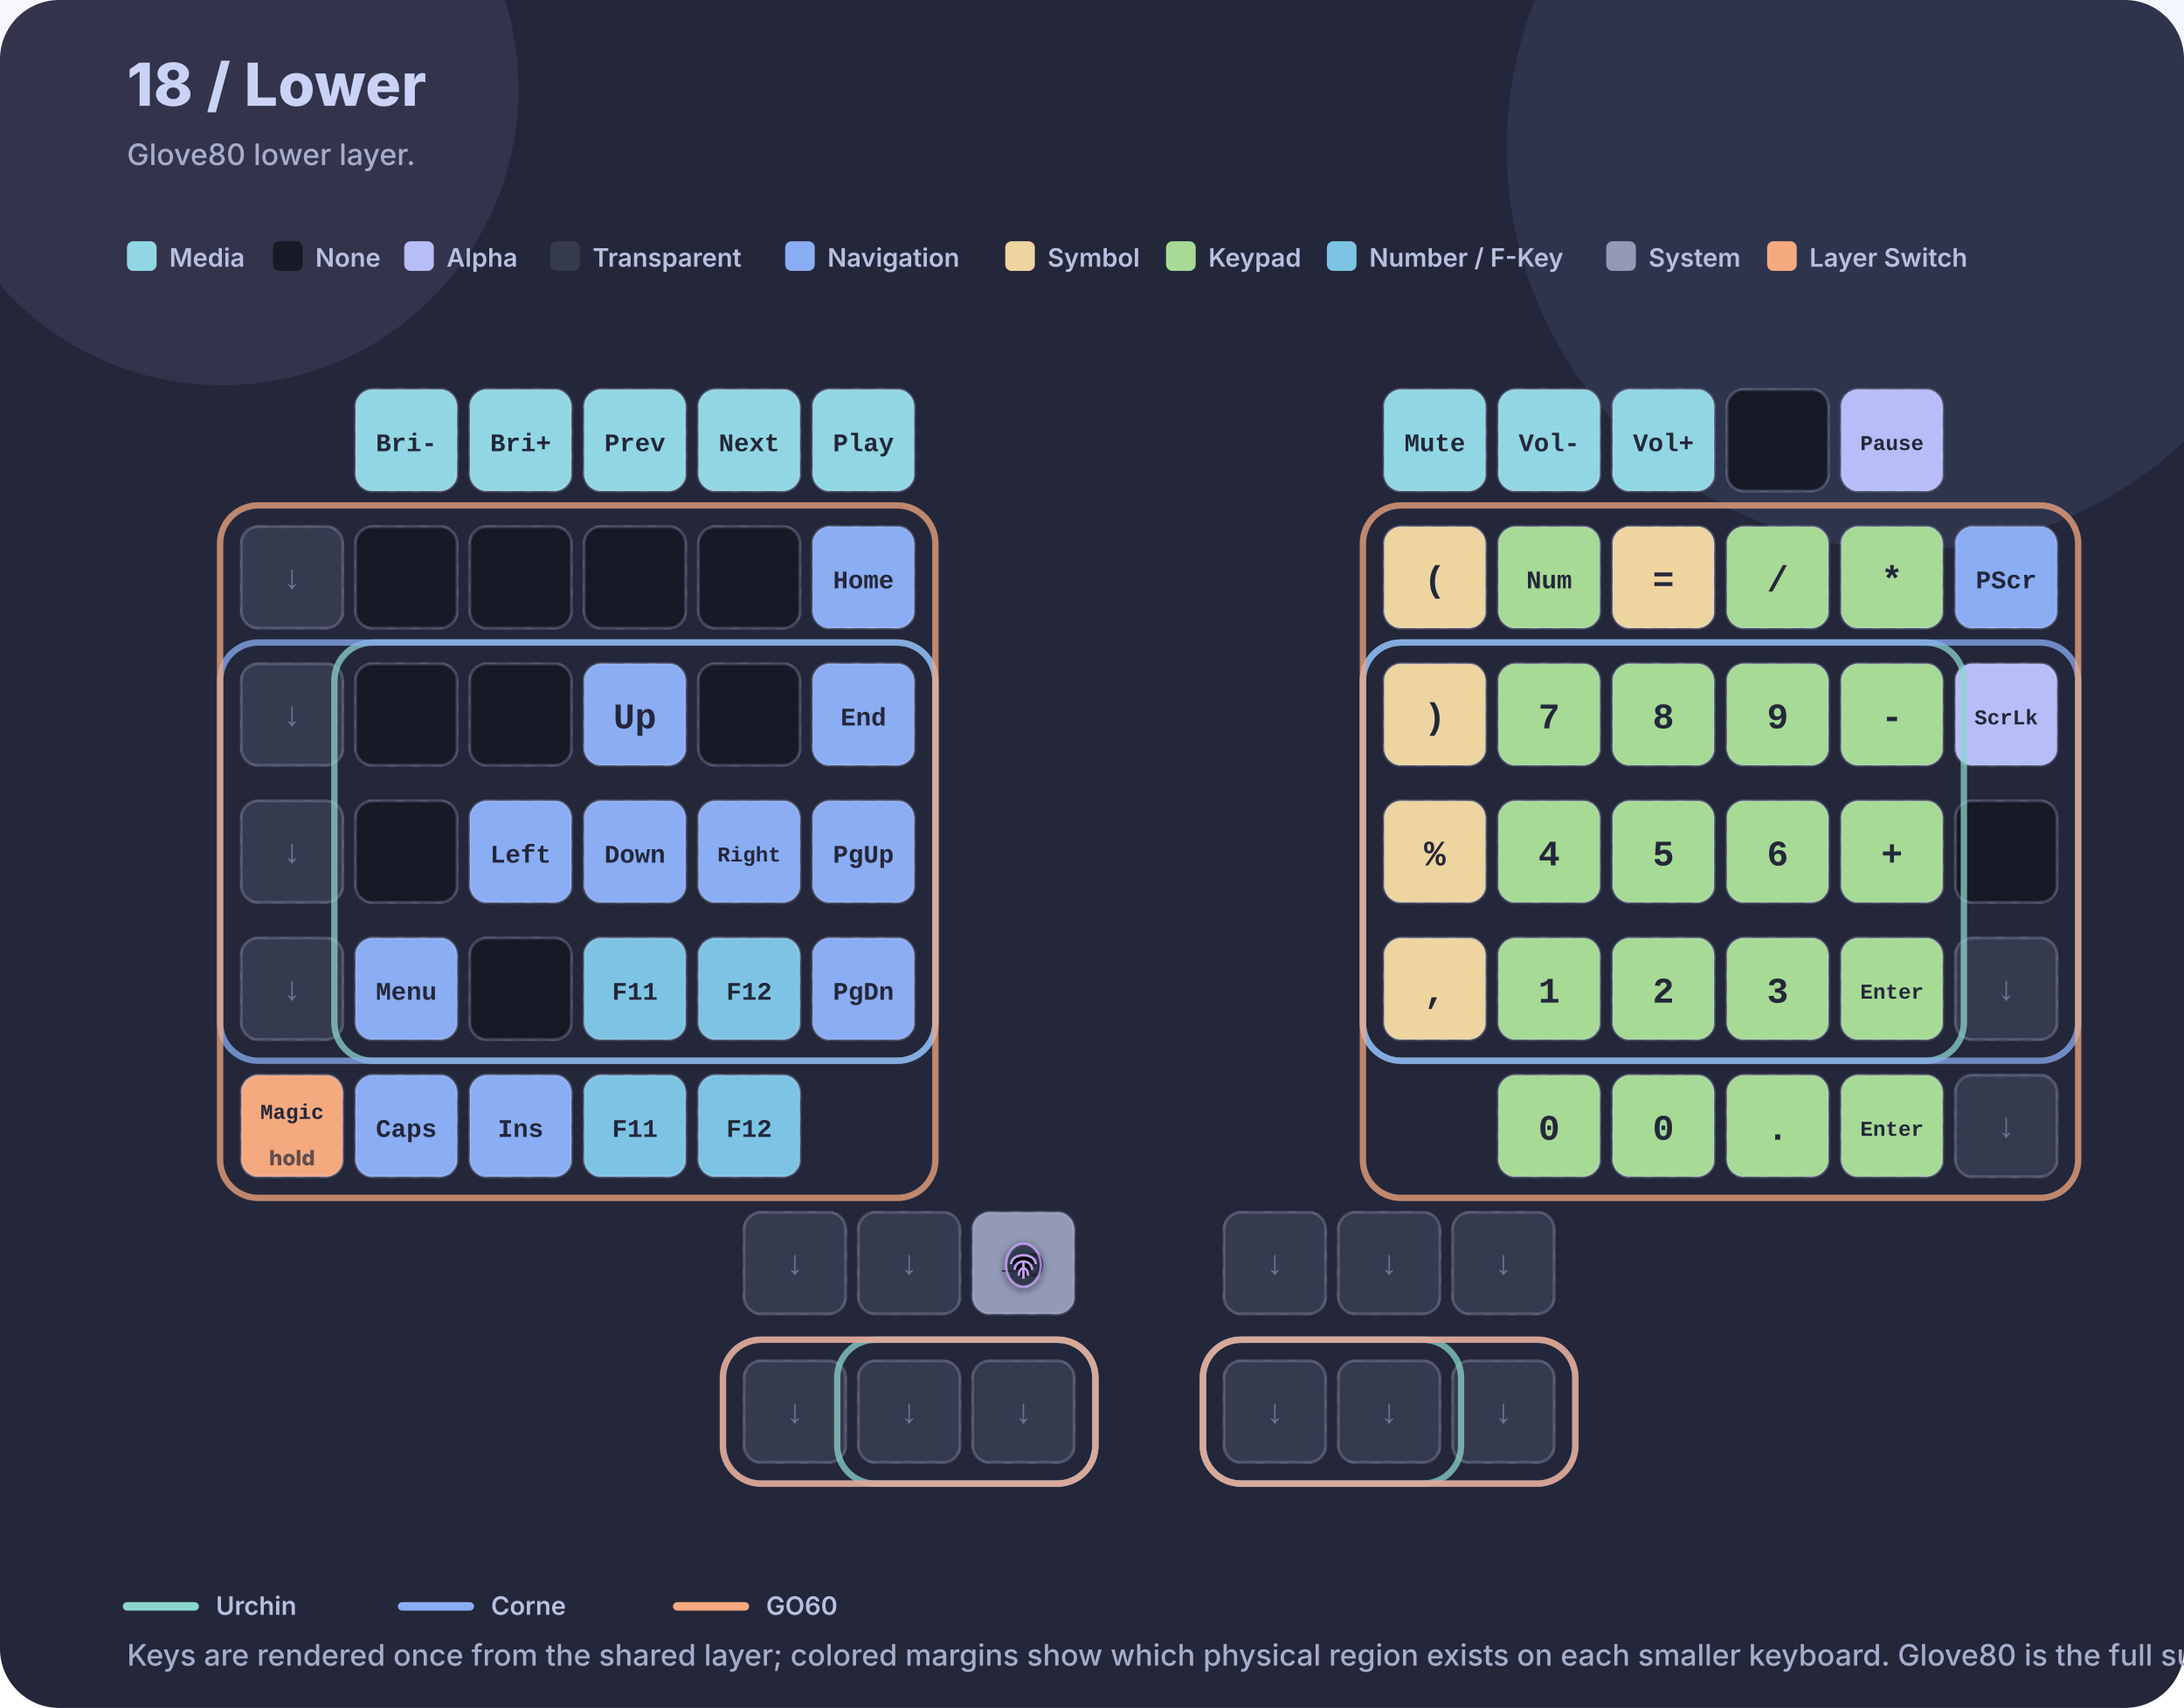
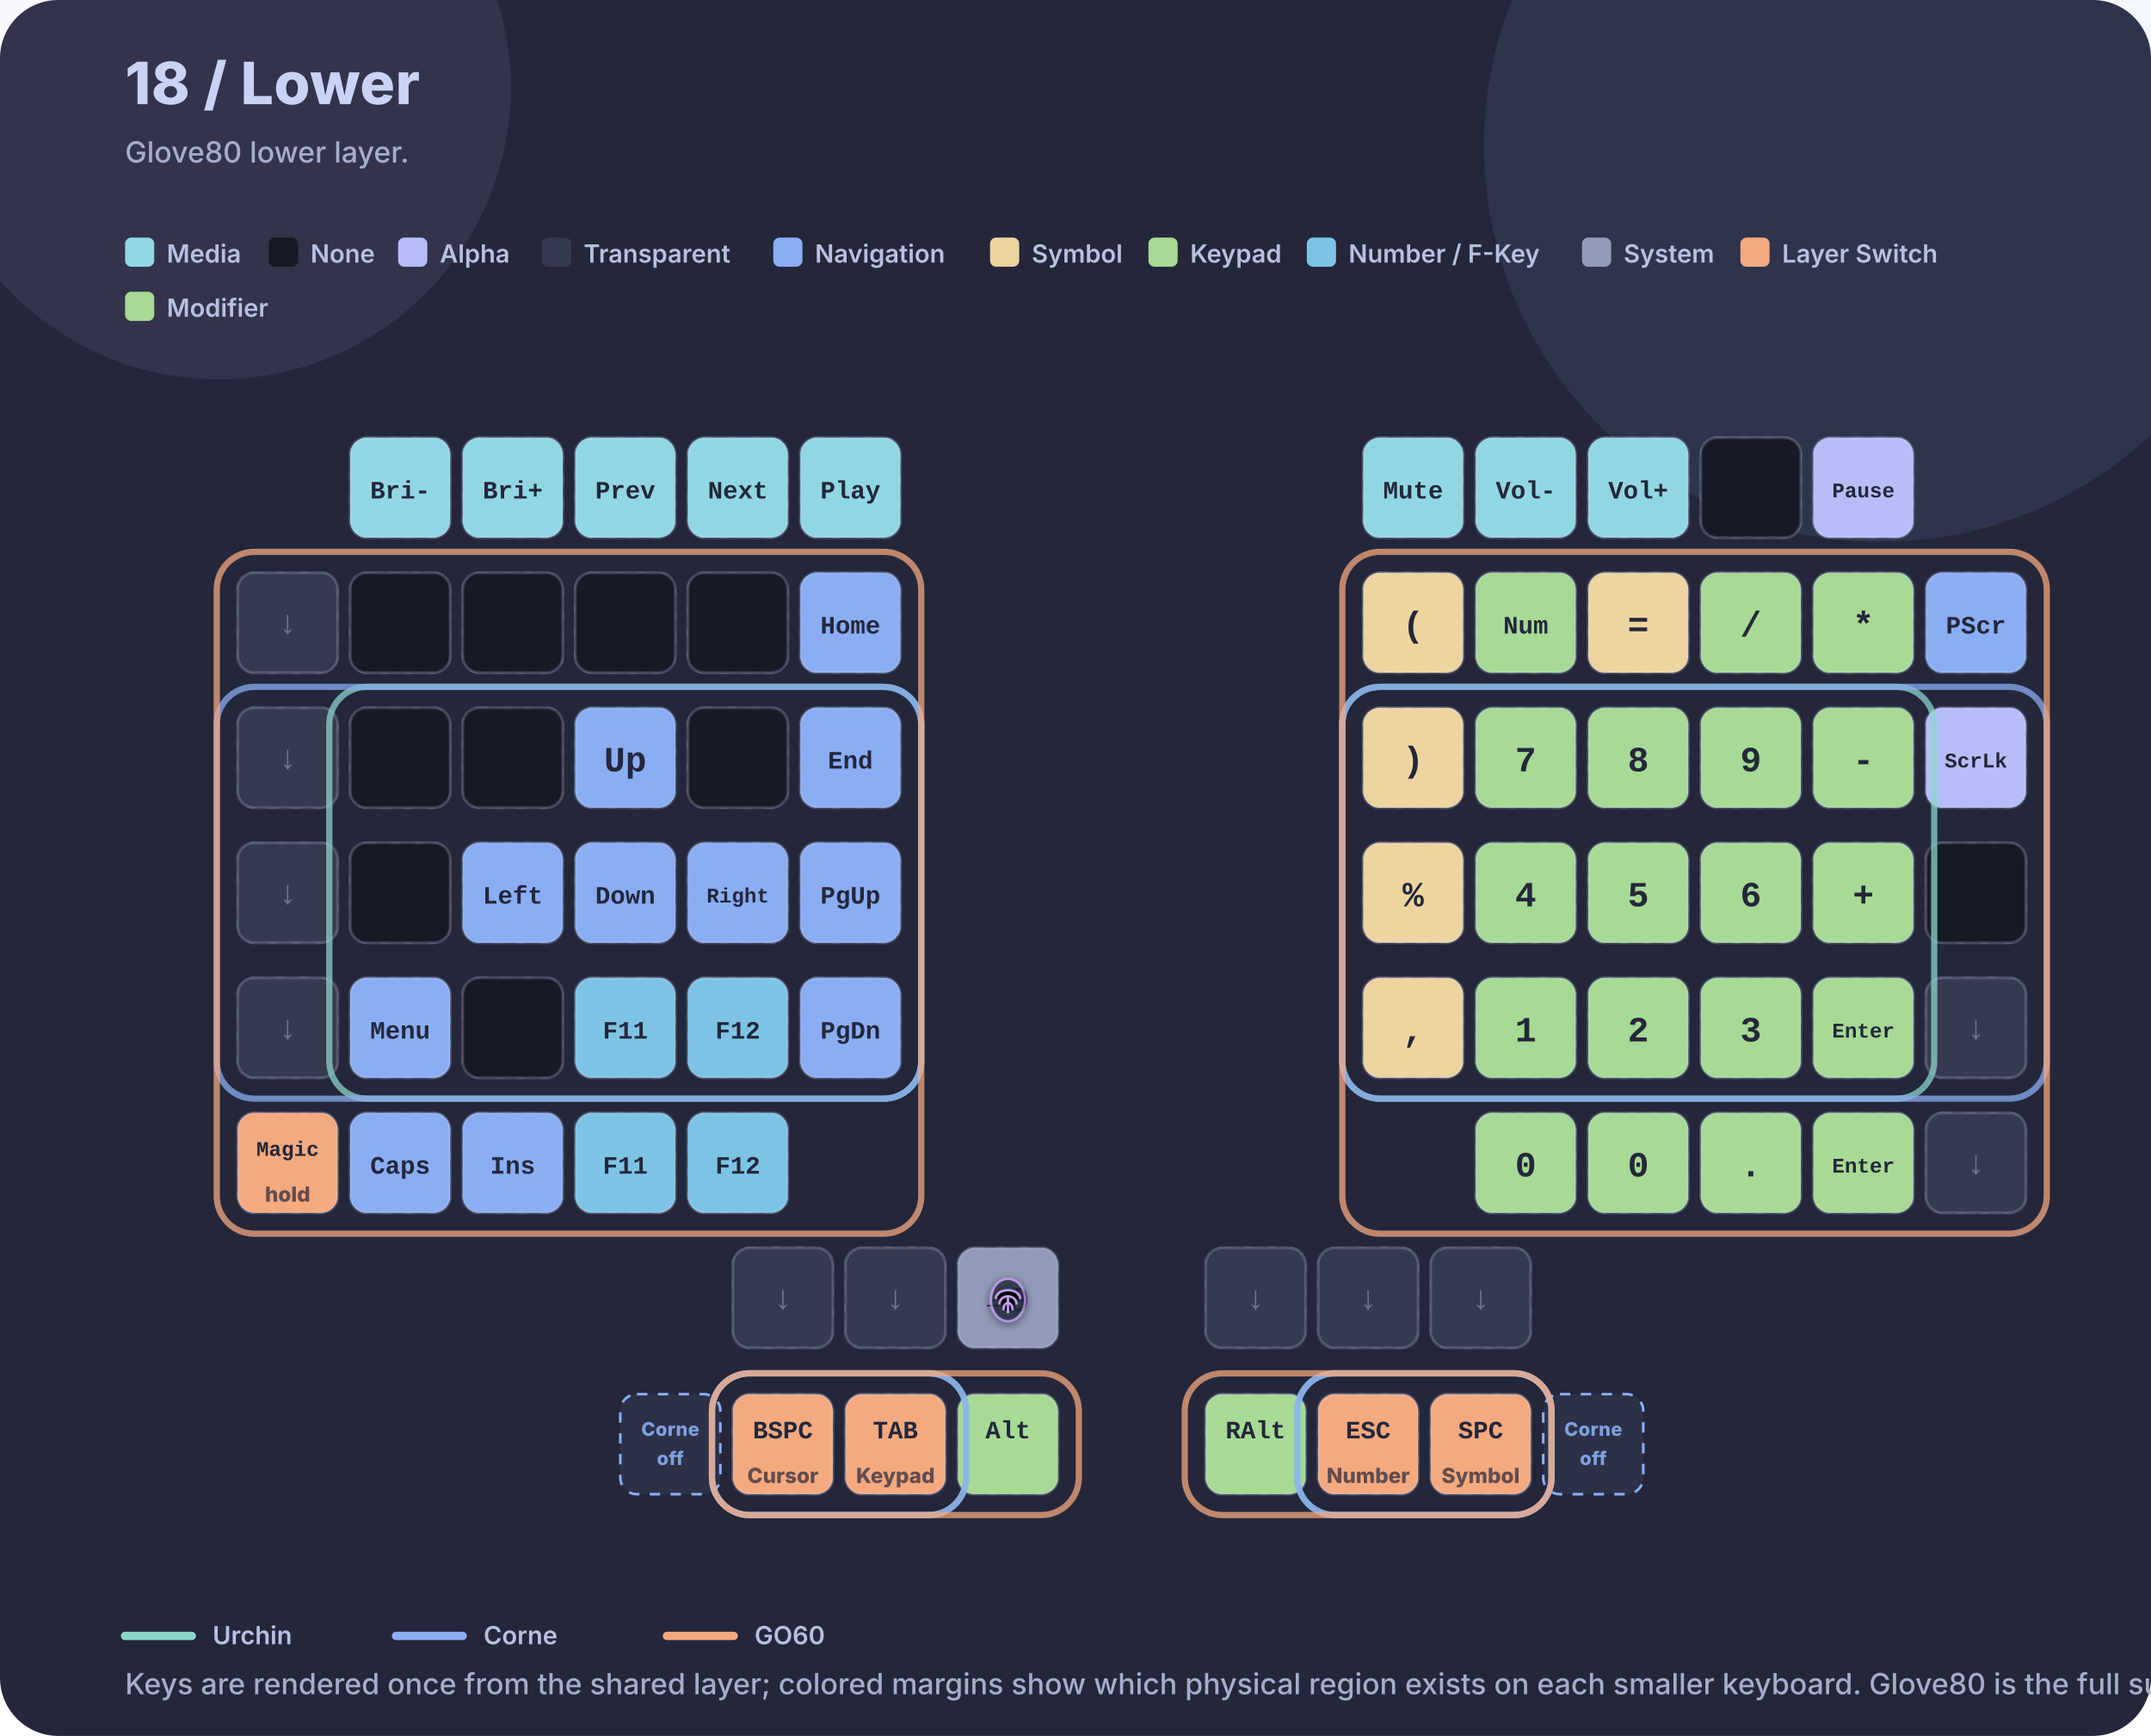
- <svg xmlns="http://www.w3.org/2000/svg" width="1032" height="807" viewBox="0 0 1032 807" role="img" aria-labelledby="title desc">
+ <svg xmlns="http://www.w3.org/2000/svg" width="1032" height="833" viewBox="0 0 1032 833" role="img" aria-labelledby="title desc">
  <style>
    .title { font: 800 28px Inter, Avenir Next, Segoe UI, sans-serif; fill: #cad3f5; letter-spacing: .2px; }
    .subtitle { font: 500 14px Inter, Avenir Next, Segoe UI, sans-serif; fill: #a5adcb; }
    .legend-text { font: 600 12px Inter, Avenir Next, Segoe UI, sans-serif; fill: #b8c0e0; }
    .tap { font-family: Berkeley Mono, SFMono-Regular, Consolas, Liberation Mono, monospace; font-weight: 800; text-anchor: middle; dominant-baseline: central; }
    .tap.transparent { font-size: 16px; fill: #6e738d; }
    .hold { font: 800 10px Inter, Avenir Next, Segoe UI, sans-serif; text-anchor: middle; dominant-baseline: central; }
    .key { stroke: rgba(202,211,245,.22); stroke-width: 1.4; }
    .ghost-key { fill: transparent; stroke: rgba(202,211,245,.13); stroke-width: 1; stroke-dasharray: 4 7; }
+     .corne-disabled-thumb rect { fill: rgba(138,173,244,.08); stroke: #8aadf4; stroke-width: 1.25; stroke-dasharray: 5 5; }
+     .corne-disabled-thumb text { font: 800 9px Inter, Avenir Next, Segoe UI, sans-serif; fill: #8aadf4; text-anchor: middle; letter-spacing: .15px; opacity: .88; }
    .keyboard-boundary { fill: transparent; stroke-width: 3; opacity: .74; }
    .layer-activator { opacity: .96; filter: drop-shadow(0 1px 2px rgba(24,25,38,.8)); }
    .layer-activator * { stroke: #24273a; stroke-width: 1.15; }
    .outline-legend-line { stroke-width: 4; stroke-linecap: round; }
    .shortcut path { fill: none; stroke: #8bd5ca; stroke-width: 1.2; opacity: .62; stroke-linecap: round; }
    .shortcut circle { fill: #8bd5ca; stroke: #24273a; stroke-width: 1.5; }
    .shortcut rect { fill: #181926; stroke: #8bd5ca; stroke-width: 1.2; }
    .shortcut text { font: 800 11px Inter, Avenir Next, Segoe UI, sans-serif; fill: #cad3f5; text-anchor: middle; letter-spacing: .2px; }
  </style>
-   <rect x="0" y="0" width="1032" height="807" rx="28" fill="#24273a" />
+   <rect x="0" y="0" width="1032" height="833" rx="28" fill="#24273a" />
  <circle cx="105" cy="42" r="140" fill="#c6a0f6" opacity="0.10" />
  <circle cx="902" cy="70" r="190" fill="#8aadf4" opacity="0.10" />
  <text x="60" y="50" class="title">18 / Lower</text>
  <text x="60" y="78" class="subtitle">Glove80 lower layer.</text>
  <rect x="60" y="114" width="14" height="14" rx="3" fill="#91d7e3" />
  <text x="80" y="126" class="legend-text">Media</text>
  <rect x="129" y="114" width="14" height="14" rx="3" fill="#181926" />
  <text x="149" y="126" class="legend-text">None</text>
  <rect x="191" y="114" width="14" height="14" rx="3" fill="#b7bdf8" />
  <text x="211" y="126" class="legend-text">Alpha</text>
  <rect x="260" y="114" width="14" height="14" rx="3" fill="#363a4f" />
  <text x="280" y="126" class="legend-text">Transparent</text>
  <rect x="371" y="114" width="14" height="14" rx="3" fill="#8aadf4" />
  <text x="391" y="126" class="legend-text">Navigation</text>
  <rect x="475" y="114" width="14" height="14" rx="3" fill="#eed49f" />
  <text x="495" y="126" class="legend-text">Symbol</text>
  <rect x="551" y="114" width="14" height="14" rx="3" fill="#a6da95" />
  <text x="571" y="126" class="legend-text">Keypad</text>
  <rect x="627" y="114" width="14" height="14" rx="3" fill="#7dc4e4" />
  <text x="647" y="126" class="legend-text">Number / F-Key</text>
  <rect x="759" y="114" width="14" height="14" rx="3" fill="#939ab7" />
  <text x="779" y="126" class="legend-text">System</text>
  <rect x="835" y="114" width="14" height="14" rx="3" fill="#f5a97f" />
  <text x="855" y="126" class="legend-text">Layer Switch</text>
-   <g transform="translate(60 184)">
+   <rect x="60" y="140" width="14" height="14" rx="3" fill="#a6da95" />
+   <text x="80" y="152" class="legend-text">Modifier</text>
+   <g transform="translate(60 210)">
    <rect class="ghost-key" x="108" y="0" width="48" height="48" rx="8" />
    <rect class="ghost-key" x="162" y="0" width="48" height="48" rx="8" />
    <rect class="ghost-key" x="216" y="0" width="48" height="48" rx="8" />
    <rect class="ghost-key" x="270" y="0" width="48" height="48" rx="8" />
    <rect class="ghost-key" x="324" y="0" width="48" height="48" rx="8" />
    <rect class="ghost-key" x="594" y="0" width="48" height="48" rx="8" />
    <rect class="ghost-key" x="648" y="0" width="48" height="48" rx="8" />
    <rect class="ghost-key" x="702" y="0" width="48" height="48" rx="8" />
    <rect class="ghost-key" x="756" y="0" width="48" height="48" rx="8" />
    <rect class="ghost-key" x="810" y="0" width="48" height="48" rx="8" />
    <rect class="ghost-key" x="54" y="64.8" width="48" height="48" rx="8" />
    <rect class="ghost-key" x="108" y="64.8" width="48" height="48" rx="8" />
    <rect class="ghost-key" x="162" y="64.8" width="48" height="48" rx="8" />
    <rect class="ghost-key" x="216" y="64.8" width="48" height="48" rx="8" />
    <rect class="ghost-key" x="270" y="64.8" width="48" height="48" rx="8" />
    <rect class="ghost-key" x="324" y="64.8" width="48" height="48" rx="8" />
    <rect class="ghost-key" x="594" y="64.8" width="48" height="48" rx="8" />
    <rect class="ghost-key" x="648" y="64.8" width="48" height="48" rx="8" />
    <rect class="ghost-key" x="702" y="64.8" width="48" height="48" rx="8" />
    <rect class="ghost-key" x="756" y="64.8" width="48" height="48" rx="8" />
    <rect class="ghost-key" x="810" y="64.8" width="48" height="48" rx="8" />
    <rect class="ghost-key" x="864" y="64.8" width="48" height="48" rx="8" />
    <rect class="ghost-key" x="54" y="129.6" width="48" height="48" rx="8" />
    <rect class="ghost-key" x="108" y="129.6" width="48" height="48" rx="8" />
    <rect class="ghost-key" x="162" y="129.6" width="48" height="48" rx="8" />
    <rect class="ghost-key" x="216" y="129.6" width="48" height="48" rx="8" />
    <rect class="ghost-key" x="270" y="129.6" width="48" height="48" rx="8" />
    <rect class="ghost-key" x="324" y="129.6" width="48" height="48" rx="8" />
    <rect class="ghost-key" x="594" y="129.6" width="48" height="48" rx="8" />
    <rect class="ghost-key" x="648" y="129.6" width="48" height="48" rx="8" />
    <rect class="ghost-key" x="702" y="129.6" width="48" height="48" rx="8" />
    <rect class="ghost-key" x="756" y="129.6" width="48" height="48" rx="8" />
    <rect class="ghost-key" x="810" y="129.6" width="48" height="48" rx="8" />
    <rect class="ghost-key" x="864" y="129.6" width="48" height="48" rx="8" />
    <rect class="ghost-key" x="54" y="194.4" width="48" height="48" rx="8" />
    <rect class="ghost-key" x="108" y="194.4" width="48" height="48" rx="8" />
    <rect class="ghost-key" x="162" y="194.4" width="48" height="48" rx="8" />
    <rect class="ghost-key" x="216" y="194.4" width="48" height="48" rx="8" />
    <rect class="ghost-key" x="270" y="194.4" width="48" height="48" rx="8" />
    <rect class="ghost-key" x="324" y="194.4" width="48" height="48" rx="8" />
    <rect class="ghost-key" x="594" y="194.4" width="48" height="48" rx="8" />
    <rect class="ghost-key" x="648" y="194.4" width="48" height="48" rx="8" />
    <rect class="ghost-key" x="702" y="194.4" width="48" height="48" rx="8" />
    <rect class="ghost-key" x="756" y="194.4" width="48" height="48" rx="8" />
    <rect class="ghost-key" x="810" y="194.4" width="48" height="48" rx="8" />
    <rect class="ghost-key" x="864" y="194.4" width="48" height="48" rx="8" />
    <rect class="ghost-key" x="54" y="259.2" width="48" height="48" rx="8" />
    <rect class="ghost-key" x="108" y="259.2" width="48" height="48" rx="8" />
    <rect class="ghost-key" x="162" y="259.2" width="48" height="48" rx="8" />
    <rect class="ghost-key" x="216" y="259.2" width="48" height="48" rx="8" />
    <rect class="ghost-key" x="270" y="259.2" width="48" height="48" rx="8" />
    <rect class="ghost-key" x="324" y="259.2" width="48" height="48" rx="8" />
    <rect class="ghost-key" x="291.6" y="388.8" width="48" height="48" rx="8" />
    <rect class="ghost-key" x="345.6" y="388.8" width="48" height="48" rx="8" />
    <rect class="ghost-key" x="399.6" y="388.8" width="48" height="48" rx="8" />
    <rect class="ghost-key" x="518.4" y="388.8" width="48" height="48" rx="8" />
    <rect class="ghost-key" x="572.4" y="388.8" width="48" height="48" rx="8" />
    <rect class="ghost-key" x="626.4" y="388.8" width="48" height="48" rx="8" />
    <rect class="ghost-key" x="594" y="259.2" width="48" height="48" rx="8" />
    <rect class="ghost-key" x="648" y="259.2" width="48" height="48" rx="8" />
    <rect class="ghost-key" x="702" y="259.2" width="48" height="48" rx="8" />
    <rect class="ghost-key" x="756" y="259.2" width="48" height="48" rx="8" />
    <rect class="ghost-key" x="810" y="259.2" width="48" height="48" rx="8" />
    <rect class="ghost-key" x="864" y="259.2" width="48" height="48" rx="8" />
    <rect class="ghost-key" x="54" y="324" width="48" height="48" rx="8" />
    <rect class="ghost-key" x="108" y="324" width="48" height="48" rx="8" />
    <rect class="ghost-key" x="162" y="324" width="48" height="48" rx="8" />
    <rect class="ghost-key" x="216" y="324" width="48" height="48" rx="8" />
    <rect class="ghost-key" x="270" y="324" width="48" height="48" rx="8" />
    <rect class="ghost-key" x="291.6" y="459" width="48" height="48" rx="8" />
    <rect class="ghost-key" x="345.6" y="459" width="48" height="48" rx="8" />
    <rect class="ghost-key" x="399.6" y="459" width="48" height="48" rx="8" />
    <rect class="ghost-key" x="518.4" y="459" width="48" height="48" rx="8" />
    <rect class="ghost-key" x="572.4" y="459" width="48" height="48" rx="8" />
    <rect class="ghost-key" x="626.4" y="459" width="48" height="48" rx="8" />
    <rect class="ghost-key" x="648" y="324" width="48" height="48" rx="8" />
    <rect class="ghost-key" x="702" y="324" width="48" height="48" rx="8" />
    <rect class="ghost-key" x="756" y="324" width="48" height="48" rx="8" />
    <rect class="ghost-key" x="810" y="324" width="48" height="48" rx="8" />
    <rect class="ghost-key" x="864" y="324" width="48" height="48" rx="8" />
+     <g class="corne-disabled-thumb" aria-label="Corne disabled thumb key">
+       <rect x="237.6" y="459" width="48" height="48" rx="8" />
+       <text x="261.6" y="479">Corne</text>
+       <text x="261.6" y="493">off</text>
+     </g>
+     <g class="corne-disabled-thumb" aria-label="Corne disabled thumb key">
+       <rect x="680.4" y="459" width="48" height="48" rx="8" />
+       <text x="704.4" y="479">Corne</text>
+       <text x="704.4" y="493">off</text>
+     </g>
    <rect class="key" x="108" y="0" width="48" height="48" rx="8" fill="#91d7e3" />
    <text x="132" y="26" class="tap" style="font-size:12px;fill:#24273a">Bri-</text>
    <rect class="key" x="162" y="0" width="48" height="48" rx="8" fill="#91d7e3" />
    <text x="186" y="26" class="tap" style="font-size:12px;fill:#24273a">Bri+</text>
    <rect class="key" x="216" y="0" width="48" height="48" rx="8" fill="#91d7e3" />
    <text x="240" y="26" class="tap" style="font-size:12px;fill:#24273a">Prev</text>
    <rect class="key" x="270" y="0" width="48" height="48" rx="8" fill="#91d7e3" />
    <text x="294" y="26" class="tap" style="font-size:12px;fill:#24273a">Next</text>
    <rect class="key" x="324" y="0" width="48" height="48" rx="8" fill="#91d7e3" />
    <text x="348" y="26" class="tap" style="font-size:12px;fill:#24273a">Play</text>
    <rect class="key" x="594" y="0" width="48" height="48" rx="8" fill="#91d7e3" />
    <text x="618" y="26" class="tap" style="font-size:12px;fill:#24273a">Mute</text>
    <rect class="key" x="648" y="0" width="48" height="48" rx="8" fill="#91d7e3" />
    <text x="672" y="26" class="tap" style="font-size:12px;fill:#24273a">Vol-</text>
    <rect class="key" x="702" y="0" width="48" height="48" rx="8" fill="#91d7e3" />
    <text x="726" y="26" class="tap" style="font-size:12px;fill:#24273a">Vol+</text>
    <rect class="key" x="756" y="0" width="48" height="48" rx="8" fill="#181926" />
    <rect class="key" x="810" y="0" width="48" height="48" rx="8" fill="#b7bdf8" />
    <text x="834" y="26" class="tap" style="font-size:10px;fill:#24273a">Pause</text>
    <rect class="key" x="54" y="64.8" width="48" height="48" rx="8" fill="#363a4f" />
    <text x="78" y="89.8" class="tap transparent">↓</text>
    <rect class="key" x="108" y="64.8" width="48" height="48" rx="8" fill="#181926" />
    <rect class="key" x="162" y="64.8" width="48" height="48" rx="8" fill="#181926" />
    <rect class="key" x="216" y="64.8" width="48" height="48" rx="8" fill="#181926" />
    <rect class="key" x="270" y="64.8" width="48" height="48" rx="8" fill="#181926" />
    <rect class="key" x="324" y="64.8" width="48" height="48" rx="8" fill="#8aadf4" />
    <text x="348" y="90.8" class="tap" style="font-size:12px;fill:#24273a">Home</text>
    <rect class="key" x="594" y="64.8" width="48" height="48" rx="8" fill="#eed49f" />
    <text x="618" y="90.8" class="tap" style="font-size:17px;fill:#24273a">(</text>
    <rect class="key" x="648" y="64.8" width="48" height="48" rx="8" fill="#a6da95" />
    <text x="672" y="90.8" class="tap" style="font-size:12px;fill:#24273a">Num</text>
    <rect class="key" x="702" y="64.8" width="48" height="48" rx="8" fill="#eed49f" />
    <text x="726" y="90.8" class="tap" style="font-size:17px;fill:#24273a">=</text>
    <rect class="key" x="756" y="64.8" width="48" height="48" rx="8" fill="#a6da95" />
    <text x="780" y="90.8" class="tap" style="font-size:17px;fill:#24273a">/</text>
    <rect class="key" x="810" y="64.8" width="48" height="48" rx="8" fill="#a6da95" />
    <text x="834" y="90.8" class="tap" style="font-size:17px;fill:#24273a">*</text>
    <rect class="key" x="864" y="64.8" width="48" height="48" rx="8" fill="#8aadf4" />
    <text x="888" y="90.8" class="tap" style="font-size:12px;fill:#24273a">PScr</text>
    <rect class="key" x="54" y="129.6" width="48" height="48" rx="8" fill="#363a4f" />
    <text x="78" y="154.6" class="tap transparent">↓</text>
    <rect class="key" x="108" y="129.6" width="48" height="48" rx="8" fill="#181926" />
    <rect class="key" x="162" y="129.6" width="48" height="48" rx="8" fill="#181926" />
    <rect class="key" x="216" y="129.6" width="48" height="48" rx="8" fill="#8aadf4" />
    <text x="240" y="155.6" class="tap" style="font-size:17px;fill:#24273a">Up</text>
    <rect class="key" x="270" y="129.6" width="48" height="48" rx="8" fill="#181926" />
    <rect class="key" x="324" y="129.6" width="48" height="48" rx="8" fill="#8aadf4" />
    <text x="348" y="155.6" class="tap" style="font-size:12px;fill:#24273a">End</text>
    <rect class="key" x="594" y="129.6" width="48" height="48" rx="8" fill="#eed49f" />
    <text x="618" y="155.6" class="tap" style="font-size:17px;fill:#24273a">)</text>
    <rect class="key" x="648" y="129.6" width="48" height="48" rx="8" fill="#a6da95" />
    <text x="672" y="155.6" class="tap" style="font-size:17px;fill:#24273a">7</text>
    <rect class="key" x="702" y="129.6" width="48" height="48" rx="8" fill="#a6da95" />
    <text x="726" y="155.6" class="tap" style="font-size:17px;fill:#24273a">8</text>
    <rect class="key" x="756" y="129.6" width="48" height="48" rx="8" fill="#a6da95" />
    <text x="780" y="155.6" class="tap" style="font-size:17px;fill:#24273a">9</text>
    <rect class="key" x="810" y="129.6" width="48" height="48" rx="8" fill="#a6da95" />
    <text x="834" y="155.6" class="tap" style="font-size:17px;fill:#24273a">-</text>
    <rect class="key" x="864" y="129.6" width="48" height="48" rx="8" fill="#b7bdf8" />
    <text x="888" y="155.6" class="tap" style="font-size:10px;fill:#24273a">ScrLk</text>
    <rect class="key" x="54" y="194.4" width="48" height="48" rx="8" fill="#363a4f" />
    <text x="78" y="219.4" class="tap transparent">↓</text>
    <rect class="key" x="108" y="194.4" width="48" height="48" rx="8" fill="#181926" />
    <rect class="key" x="162" y="194.4" width="48" height="48" rx="8" fill="#8aadf4" />
    <text x="186" y="220.4" class="tap" style="font-size:12px;fill:#24273a">Left</text>
    <rect class="key" x="216" y="194.4" width="48" height="48" rx="8" fill="#8aadf4" />
    <text x="240" y="220.4" class="tap" style="font-size:12px;fill:#24273a">Down</text>
    <rect class="key" x="270" y="194.4" width="48" height="48" rx="8" fill="#8aadf4" />
    <text x="294" y="220.4" class="tap" style="font-size:10px;fill:#24273a">Right</text>
    <rect class="key" x="324" y="194.4" width="48" height="48" rx="8" fill="#8aadf4" />
    <text x="348" y="220.4" class="tap" style="font-size:12px;fill:#24273a">PgUp</text>
    <rect class="key" x="594" y="194.4" width="48" height="48" rx="8" fill="#eed49f" />
    <text x="618" y="220.4" class="tap" style="font-size:17px;fill:#24273a">%</text>
    <rect class="key" x="648" y="194.4" width="48" height="48" rx="8" fill="#a6da95" />
    <text x="672" y="220.4" class="tap" style="font-size:17px;fill:#24273a">4</text>
    <rect class="key" x="702" y="194.4" width="48" height="48" rx="8" fill="#a6da95" />
    <text x="726" y="220.4" class="tap" style="font-size:17px;fill:#24273a">5</text>
    <rect class="key" x="756" y="194.4" width="48" height="48" rx="8" fill="#a6da95" />
    <text x="780" y="220.4" class="tap" style="font-size:17px;fill:#24273a">6</text>
    <rect class="key" x="810" y="194.4" width="48" height="48" rx="8" fill="#a6da95" />
    <text x="834" y="220.4" class="tap" style="font-size:17px;fill:#24273a">+</text>
    <rect class="key" x="864" y="194.4" width="48" height="48" rx="8" fill="#181926" />
    <rect class="key" x="54" y="259.2" width="48" height="48" rx="8" fill="#363a4f" />
    <text x="78" y="284.2" class="tap transparent">↓</text>
    <rect class="key" x="108" y="259.2" width="48" height="48" rx="8" fill="#8aadf4" />
    <text x="132" y="285.2" class="tap" style="font-size:12px;fill:#24273a">Menu</text>
    <rect class="key" x="162" y="259.2" width="48" height="48" rx="8" fill="#181926" />
    <rect class="key" x="216" y="259.2" width="48" height="48" rx="8" fill="#7dc4e4" />
    <text x="240" y="285.2" class="tap" style="font-size:12px;fill:#24273a">F11</text>
    <rect class="key" x="270" y="259.2" width="48" height="48" rx="8" fill="#7dc4e4" />
    <text x="294" y="285.2" class="tap" style="font-size:12px;fill:#24273a">F12</text>
    <rect class="key" x="324" y="259.2" width="48" height="48" rx="8" fill="#8aadf4" />
    <text x="348" y="285.2" class="tap" style="font-size:12px;fill:#24273a">PgDn</text>
    <rect class="key" x="291.6" y="388.8" width="48" height="48" rx="8" fill="#363a4f" />
    <text x="315.6" y="413.8" class="tap transparent">↓</text>
    <rect class="key" x="345.6" y="388.8" width="48" height="48" rx="8" fill="#363a4f" />
    <text x="369.6" y="413.8" class="tap transparent">↓</text>
    <rect class="key" x="399.6" y="388.8" width="48" height="48" rx="8" fill="#939ab7" />
    <text x="423.6" y="414.8" class="tap" style="font-size:17px;fill:#24273a">→0</text>
    <rect class="key" x="518.4" y="388.8" width="48" height="48" rx="8" fill="#363a4f" />
    <text x="542.4" y="413.8" class="tap transparent">↓</text>
    <rect class="key" x="572.4" y="388.8" width="48" height="48" rx="8" fill="#363a4f" />
    <text x="596.4" y="413.8" class="tap transparent">↓</text>
    <rect class="key" x="626.4" y="388.8" width="48" height="48" rx="8" fill="#363a4f" />
    <text x="650.4" y="413.8" class="tap transparent">↓</text>
    <rect class="key" x="594" y="259.2" width="48" height="48" rx="8" fill="#eed49f" />
    <text x="618" y="285.2" class="tap" style="font-size:17px;fill:#24273a">,</text>
    <rect class="key" x="648" y="259.2" width="48" height="48" rx="8" fill="#a6da95" />
    <text x="672" y="285.2" class="tap" style="font-size:17px;fill:#24273a">1</text>
    <rect class="key" x="702" y="259.2" width="48" height="48" rx="8" fill="#a6da95" />
    <text x="726" y="285.2" class="tap" style="font-size:17px;fill:#24273a">2</text>
    <rect class="key" x="756" y="259.2" width="48" height="48" rx="8" fill="#a6da95" />
    <text x="780" y="285.2" class="tap" style="font-size:17px;fill:#24273a">3</text>
    <rect class="key" x="810" y="259.2" width="48" height="48" rx="8" fill="#a6da95" />
    <text x="834" y="285.2" class="tap" style="font-size:10px;fill:#24273a">Enter</text>
    <rect class="key" x="864" y="259.2" width="48" height="48" rx="8" fill="#363a4f" />
    <text x="888" y="284.2" class="tap transparent">↓</text>
    <rect class="key" x="54" y="324" width="48" height="48" rx="8" fill="#f5a97f" />
    <text x="78" y="342" class="tap" style="font-size:10px;fill:#24273a">Magic</text>
    <text x="78" y="363" class="hold" style="fill:rgba(36,39,58,0.70)">hold</text>
    <rect class="key" x="108" y="324" width="48" height="48" rx="8" fill="#8aadf4" />
    <text x="132" y="350" class="tap" style="font-size:12px;fill:#24273a">Caps</text>
    <rect class="key" x="162" y="324" width="48" height="48" rx="8" fill="#8aadf4" />
    <text x="186" y="350" class="tap" style="font-size:12px;fill:#24273a">Ins</text>
    <rect class="key" x="216" y="324" width="48" height="48" rx="8" fill="#7dc4e4" />
    <text x="240" y="350" class="tap" style="font-size:12px;fill:#24273a">F11</text>
    <rect class="key" x="270" y="324" width="48" height="48" rx="8" fill="#7dc4e4" />
    <text x="294" y="350" class="tap" style="font-size:12px;fill:#24273a">F12</text>
-     <rect class="key" x="291.6" y="459" width="48" height="48" rx="8" fill="#363a4f" />
-     <text x="315.6" y="484" class="tap transparent">↓</text>
-     <rect class="key" x="345.6" y="459" width="48" height="48" rx="8" fill="#363a4f" />
-     <text x="369.6" y="484" class="tap transparent">↓</text>
-     <rect class="key" x="399.6" y="459" width="48" height="48" rx="8" fill="#363a4f" />
-     <text x="423.6" y="484" class="tap transparent">↓</text>
-     <rect class="key" x="518.4" y="459" width="48" height="48" rx="8" fill="#363a4f" />
-     <text x="542.4" y="484" class="tap transparent">↓</text>
-     <rect class="key" x="572.4" y="459" width="48" height="48" rx="8" fill="#363a4f" />
-     <text x="596.4" y="484" class="tap transparent">↓</text>
-     <rect class="key" x="626.4" y="459" width="48" height="48" rx="8" fill="#363a4f" />
-     <text x="650.4" y="484" class="tap transparent">↓</text>
+     <rect class="key" x="291.6" y="459" width="48" height="48" rx="8" fill="#f5a97f" />
+     <text x="315.6" y="477" class="tap" style="font-size:12px;fill:#24273a">BSPC</text>
+     <text x="315.6" y="498" class="hold" style="fill:rgba(36,39,58,0.70)">Cursor</text>
+     <rect class="key" x="345.6" y="459" width="48" height="48" rx="8" fill="#f5a97f" />
+     <text x="369.6" y="477" class="tap" style="font-size:12px;fill:#24273a">TAB</text>
+     <text x="369.6" y="498" class="hold" style="fill:rgba(36,39,58,0.70)">Keypad</text>
+     <rect class="key" x="399.6" y="459" width="48" height="48" rx="8" fill="#a6da95" />
+     <text x="423.6" y="477" class="tap" style="font-size:12px;fill:#24273a">Alt</text>
+     <rect class="key" x="518.4" y="459" width="48" height="48" rx="8" fill="#a6da95" />
+     <text x="542.4" y="477" class="tap" style="font-size:12px;fill:#24273a">RAlt</text>
+     <rect class="key" x="572.4" y="459" width="48" height="48" rx="8" fill="#f5a97f" />
+     <text x="596.4" y="477" class="tap" style="font-size:12px;fill:#24273a">ESC</text>
+     <text x="596.4" y="498" class="hold" style="fill:rgba(36,39,58,0.70)">Number</text>
+     <rect class="key" x="626.4" y="459" width="48" height="48" rx="8" fill="#f5a97f" />
+     <text x="650.4" y="477" class="tap" style="font-size:12px;fill:#24273a">SPC</text>
+     <text x="650.4" y="498" class="hold" style="fill:rgba(36,39,58,0.70)">Symbol</text>
    <rect class="key" x="648" y="324" width="48" height="48" rx="8" fill="#a6da95" />
    <text x="672" y="350" class="tap" style="font-size:17px;fill:#24273a">0</text>
    <rect class="key" x="702" y="324" width="48" height="48" rx="8" fill="#a6da95" />
    <text x="726" y="350" class="tap" style="font-size:17px;fill:#24273a">0</text>
    <rect class="key" x="756" y="324" width="48" height="48" rx="8" fill="#a6da95" />
    <text x="780" y="350" class="tap" style="font-size:17px;fill:#24273a">.</text>
    <rect class="key" x="810" y="324" width="48" height="48" rx="8" fill="#a6da95" />
    <text x="834" y="350" class="tap" style="font-size:10px;fill:#24273a">Enter</text>
    <rect class="key" x="864" y="324" width="48" height="48" rx="8" fill="#363a4f" />
    <text x="888" y="349" class="tap transparent">↓</text>
    <rect class="keyboard-boundary" x="98" y="119.6" width="284" height="197.6" rx="18" style="stroke:#8bd5ca" />
    <rect class="keyboard-boundary" x="584" y="119.6" width="284" height="197.6" rx="18" style="stroke:#8bd5ca" />
-     <rect class="keyboard-boundary" x="335.6" y="449" width="122" height="68" rx="18" style="stroke:#8bd5ca" />
-     <rect class="keyboard-boundary" x="508.4" y="449" width="122" height="68" rx="18" style="stroke:#8bd5ca" />
+     <rect class="keyboard-boundary" x="281.6" y="449" width="122" height="68" rx="18" style="stroke:#8bd5ca" />
+     <rect class="keyboard-boundary" x="562.4" y="449" width="122" height="68" rx="18" style="stroke:#8bd5ca" />
    <rect class="keyboard-boundary" x="44" y="119.6" width="338" height="197.6" rx="18" style="stroke:#8aadf4" />
    <rect class="keyboard-boundary" x="584" y="119.6" width="338" height="197.6" rx="18" style="stroke:#8aadf4" />
-     <rect class="keyboard-boundary" x="281.6" y="449" width="176" height="68" rx="18" style="stroke:#8aadf4" />
-     <rect class="keyboard-boundary" x="508.4" y="449" width="176" height="68" rx="18" style="stroke:#8aadf4" />
+     <rect class="keyboard-boundary" x="281.6" y="449" width="122" height="68" rx="18" style="stroke:#8aadf4" />
+     <rect class="keyboard-boundary" x="562.4" y="449" width="122" height="68" rx="18" style="stroke:#8aadf4" />
    <rect class="keyboard-boundary" x="44" y="54.8" width="338" height="327.2" rx="18" style="stroke:#f5a97f" />
    <rect class="keyboard-boundary" x="584" y="54.8" width="338" height="327.2" rx="18" style="stroke:#f5a97f" />
    <rect class="keyboard-boundary" x="281.6" y="449" width="176" height="68" rx="18" style="stroke:#f5a97f" />
    <rect class="keyboard-boundary" x="508.4" y="449" width="176" height="68" rx="18" style="stroke:#f5a97f" />
    <g class="layer-activator" aria-label="Glove80 activation key" transform="translate(423.6 413.8)">
      <ellipse cx="0" cy="0" rx="8.2" ry="10.2" style="fill:#24273a;opacity:.72;stroke:#c6a0f6;stroke-width:1.2" />
      <path d="M -5.8 -0.5 C -5.8 -6.1, 5.8 -6.1, 5.8 -0.5" style="stroke:#c6a0f6" />
      <path d="M -4.1 2.2 C -4.1 -3.1, 4.1 -3.1, 4.1 2.2" style="stroke:#c6a0f6" />
      <path d="M -2.2 5.0 C -2.2 .2, 2.2 .2, 2.2 5.0" style="stroke:#c6a0f6" />
      <path d="M 0 -1.4 L 0 6.4" style="stroke:#c6a0f6" />
    </g>
  </g>
-   <line x1="60" y1="759" x2="92" y2="759" class="outline-legend-line" style="stroke:#8bd5ca" />
-   <text x="102" y="763" class="legend-text">Urchin</text>
-   <line x1="190" y1="759" x2="222" y2="759" class="outline-legend-line" style="stroke:#8aadf4" />
-   <text x="232" y="763" class="legend-text">Corne</text>
-   <line x1="320" y1="759" x2="352" y2="759" class="outline-legend-line" style="stroke:#f5a97f" />
-   <text x="362" y="763" class="legend-text">GO60</text>
-   <text x="60" y="787" class="subtitle">Keys are rendered once from the shared layer; colored margins show which physical region exists on each smaller keyboard. Glove80 is the full superset.</text>
+   <line x1="60" y1="785" x2="92" y2="785" class="outline-legend-line" style="stroke:#8bd5ca" />
+   <text x="102" y="789" class="legend-text">Urchin</text>
+   <line x1="190" y1="785" x2="222" y2="785" class="outline-legend-line" style="stroke:#8aadf4" />
+   <text x="232" y="789" class="legend-text">Corne</text>
+   <line x1="320" y1="785" x2="352" y2="785" class="outline-legend-line" style="stroke:#f5a97f" />
+   <text x="362" y="789" class="legend-text">GO60</text>
+   <text x="60" y="813" class="subtitle">Keys are rendered once from the shared layer; colored margins show which physical region exists on each smaller keyboard. Glove80 is the full superset.</text>
</svg>
